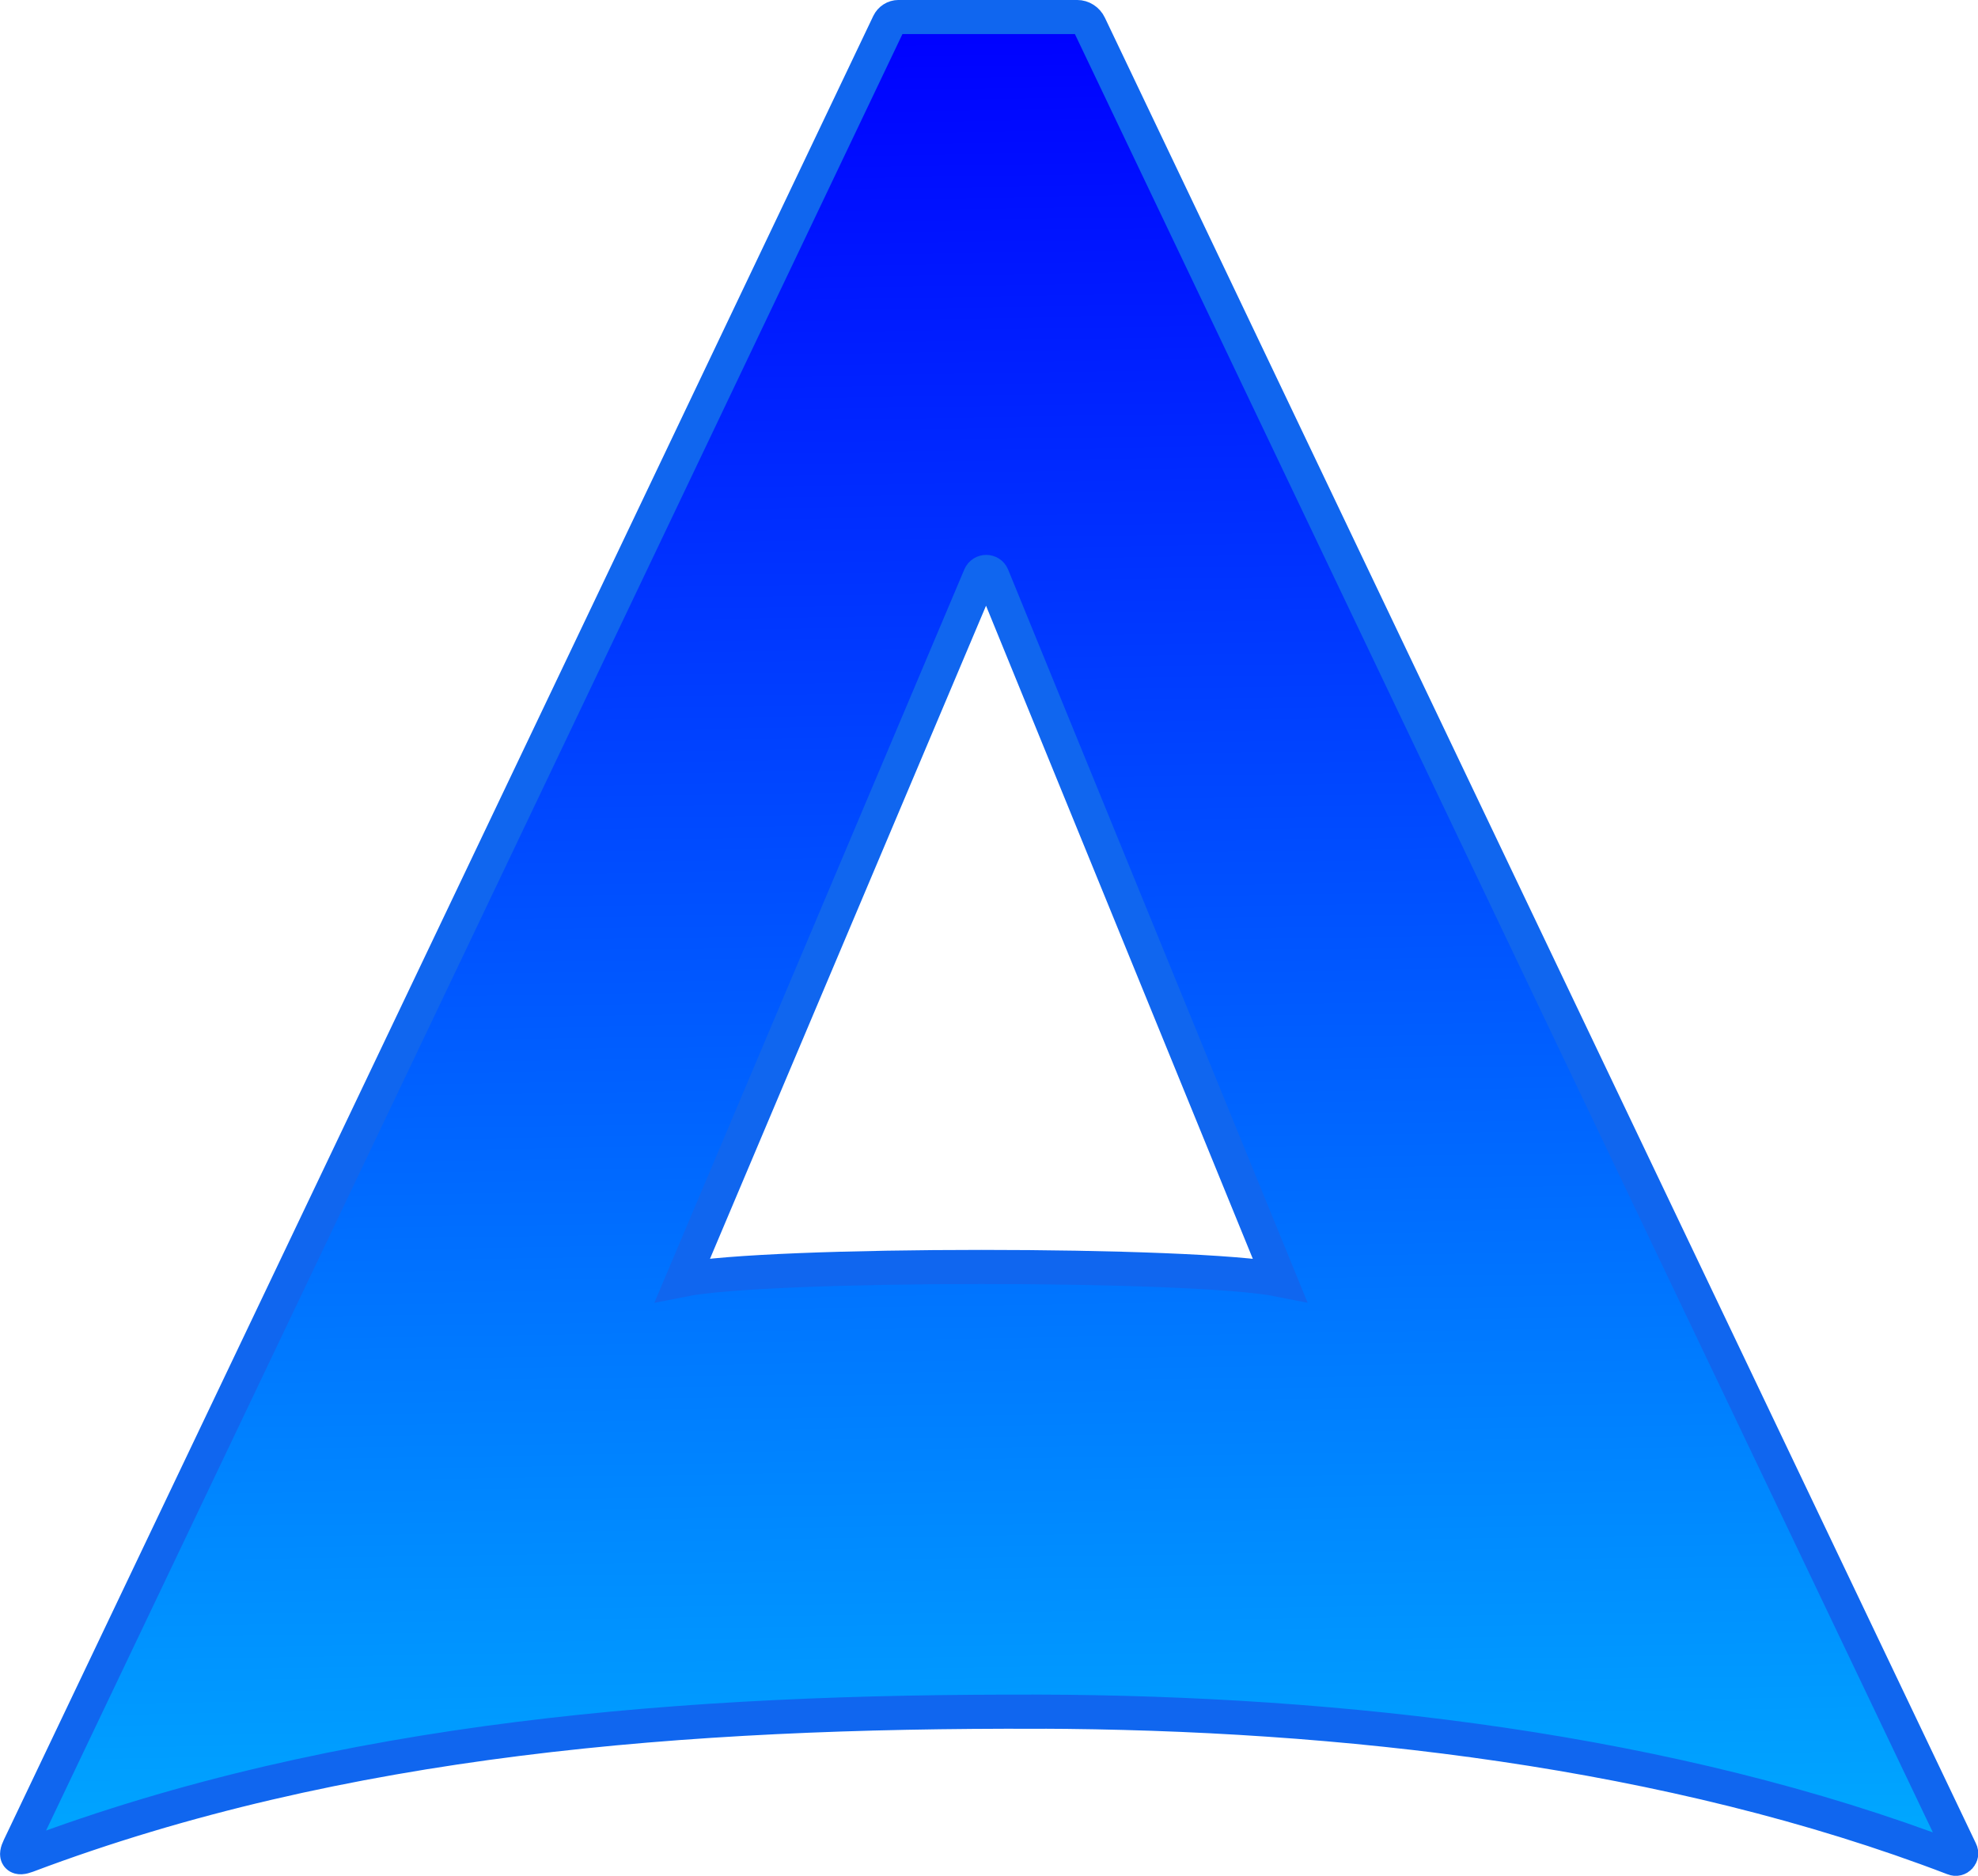
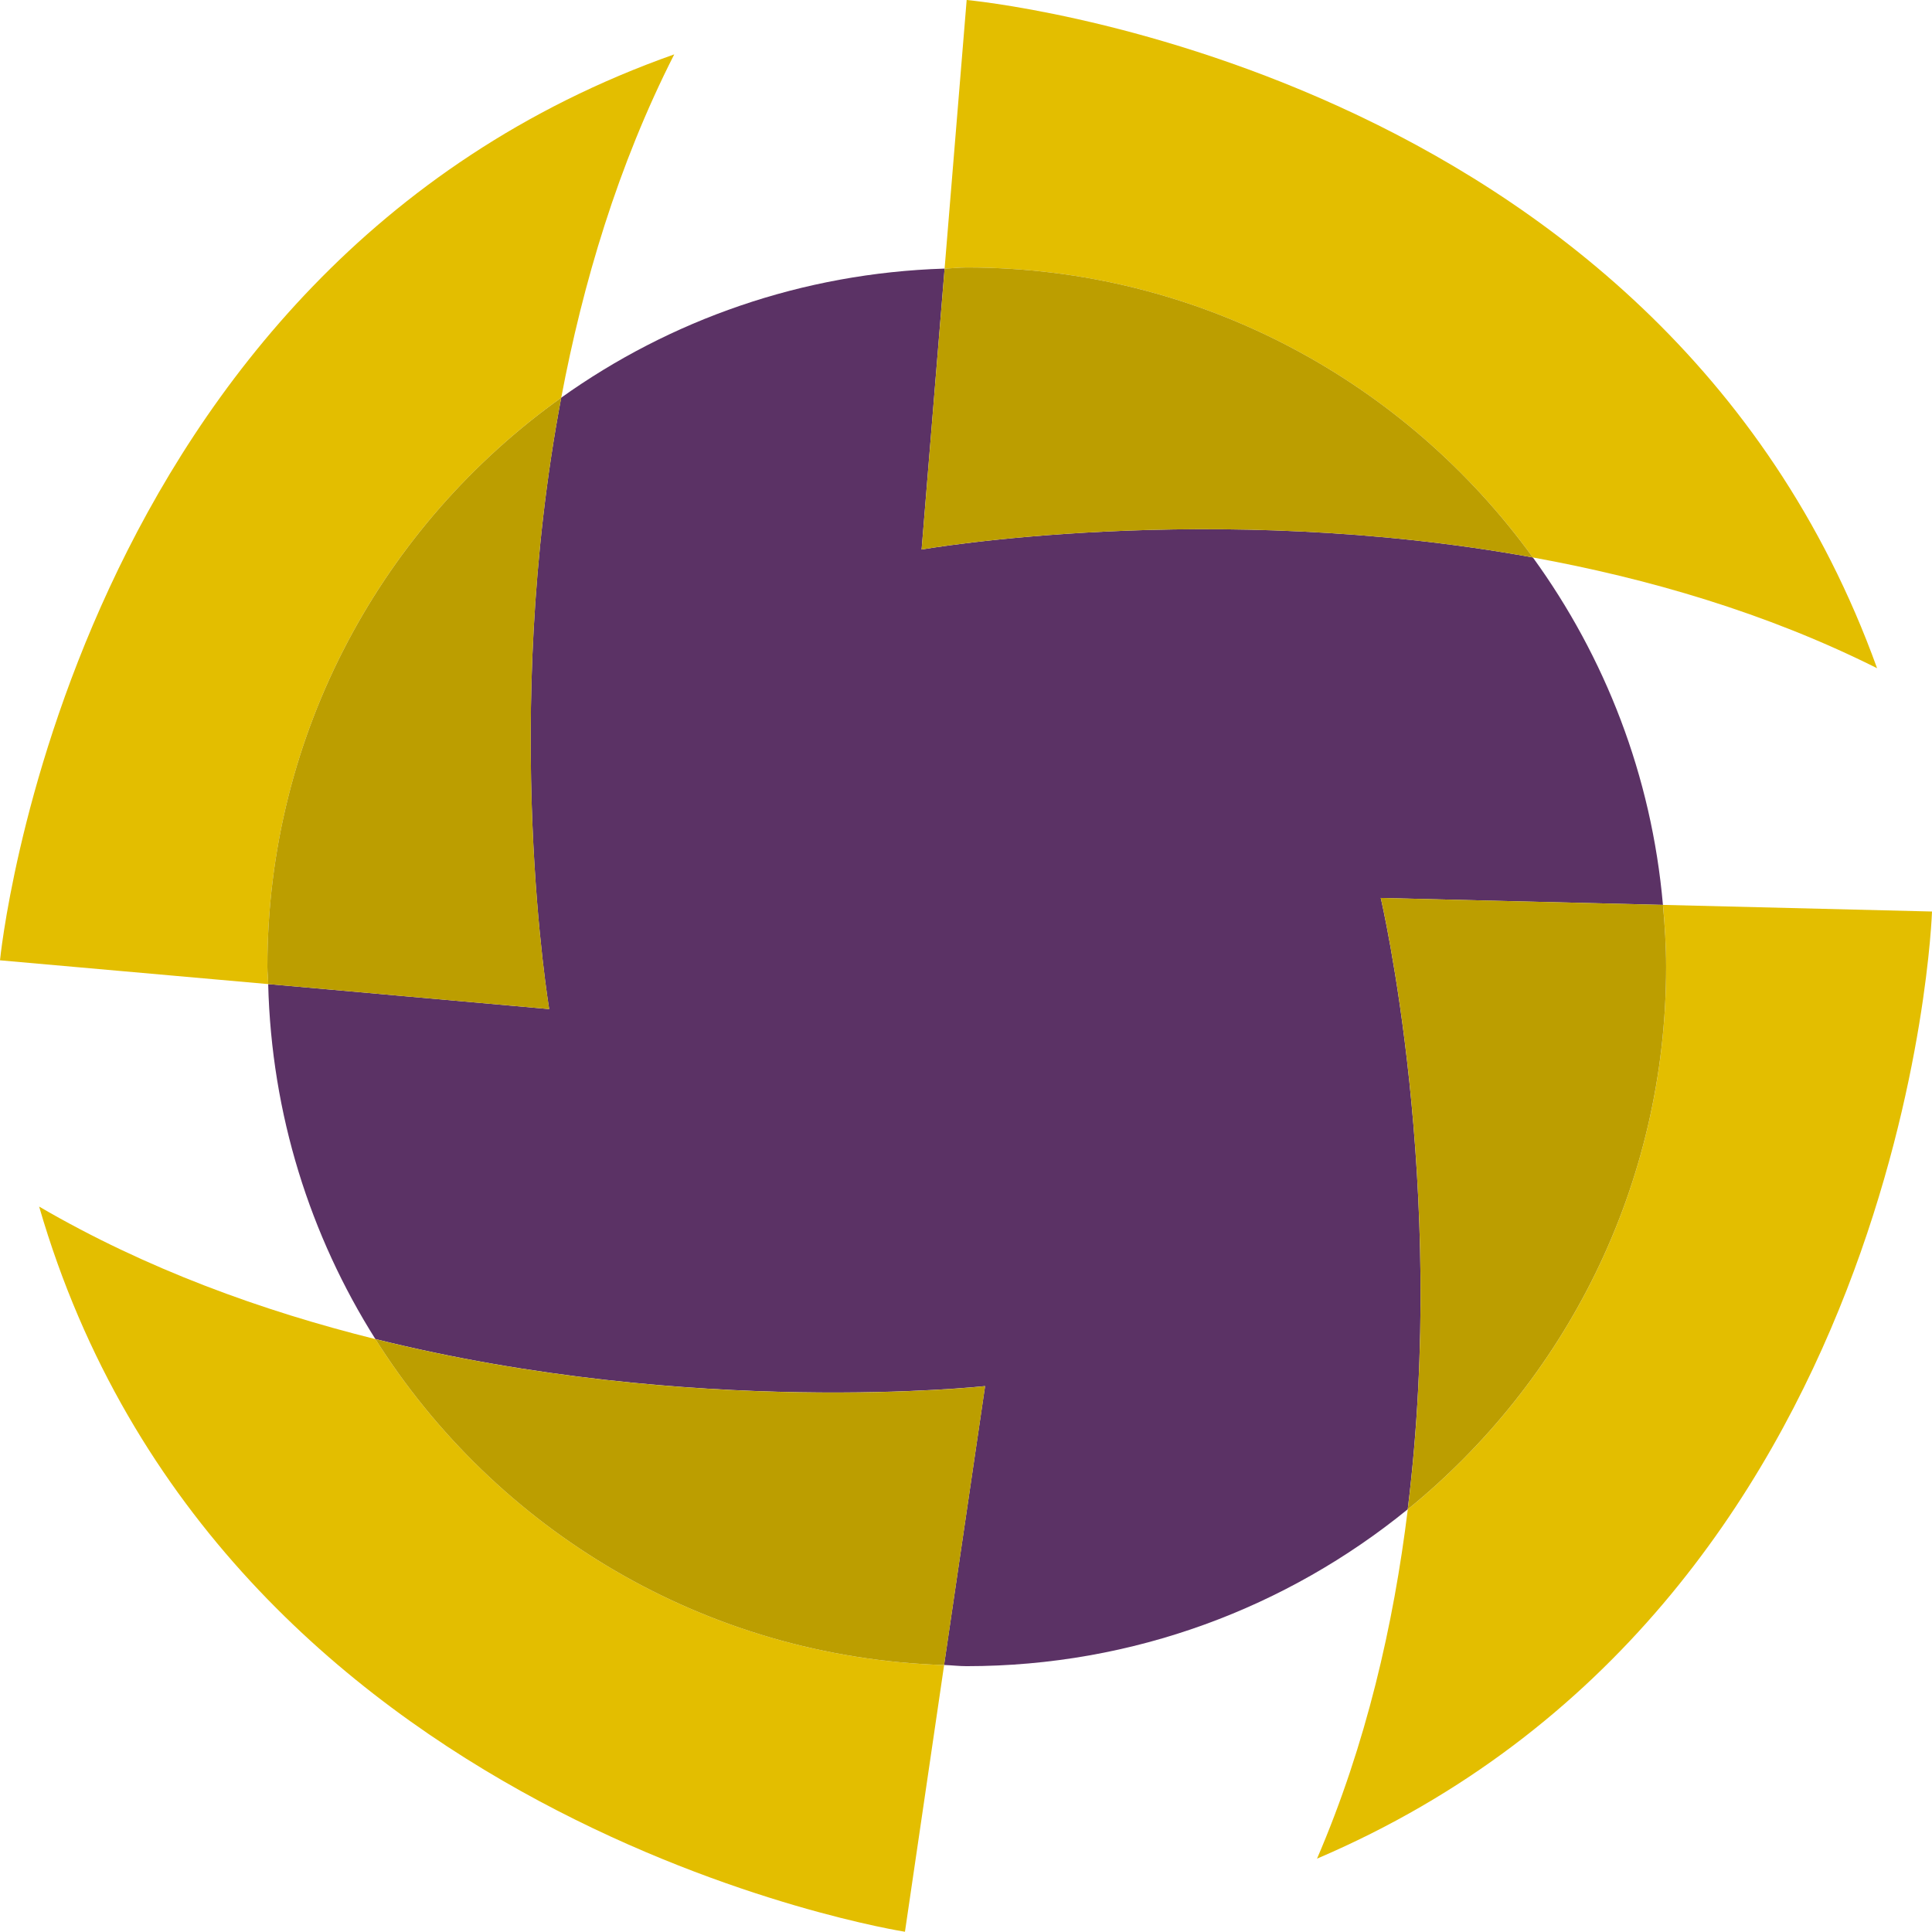
- <svg xmlns="http://www.w3.org/2000/svg" width="30.67mm" height="29.085mm" version="1.1" viewBox="0 0 30.67 29.085">
-   <defs>
-     <linearGradient id="linearGradient6" x1="67.883" x2="69.69" y1="11" y2="118.94" gradientTransform="matrix(.26458 0 0 .26458 94.985 132.82)" gradientUnits="userSpaceOnUse">
-       <stop stop-color="#00f" offset="0" />
-       <stop stop-color="#00a8ff" offset="1" />
-     </linearGradient>
-   </defs>
-   <g transform="translate(-97.631 -135.47)">
-     <path d="m113.73 162.01c-5.469-0.016-10.811 0.397-15.679 2.233-0.15 0.056-0.191 0.012-0.122-0.132l13.481-28.279c0.029-0.06 0.089-0.098 0.153-0.098h2.768c0.082-6e-5 0.157 0.048 0.193 0.124l13.507 28.31c0.036 0.07-0.036 0.147-0.108 0.116-4.395-1.685-9.517-2.26-14.192-2.275zm-5.515-6.697c1.323-0.265 7.938-0.265 9.26 0l-4.457-10.911c-0.035-0.085-0.155-0.085-0.191 0z" fill="url(#linearGradient6)" stroke="#1066ef" stroke-width=".529" />
-   </g>
+ <svg xmlns="http://www.w3.org/2000/svg" width="191.25" height="191.22" enable-background="new 0 0 595.28 841.89" version="1.1" viewBox="0 0 191.25 191.22" xml:space="preserve">
+   <path d="m136.68 88.889 27.935 0.687c-1.118-12.791-5.735-24.55-12.874-34.393-31.886-5.798-60.51-0.785-60.51-0.785l2.277-27.81c-14.131 0.438-27.185 5.093-37.955 12.78-6.017 31.858-1.188 60.522-1.188 60.522l-27.817-2.476c0.319 12.909 4.16 24.915 10.61 35.139 31.456 7.829 60.355 4.656 60.355 4.656l-4.059 27.608c0.75 0.028 1.482 0.118 2.236 0.118 16.56 0 31.753-5.833 43.661-15.529 3.988-32.193-2.671-60.517-2.671-60.517z" fill="#5b3265" />
+   <path d="m151.74 55.183c11.332 2.063 23.061 5.451 34.073 10.964-21.637-59.963-90.122-66.147-90.122-66.147l-2.184 26.588c0.736-0.024 1.447-0.111 2.184-0.111 23.08 1e-3 43.474 11.34 56.049 28.706z" fill="#e3be00" />
+   <path d="m151.74 55.183c-12.575-17.367-32.969-28.706-56.049-28.706-0.736 0-1.447 0.086-2.184 0.111l-2.277 27.81c0 1e-3 28.624-5.012 60.51 0.785z" fill="#bc9e00" />
+   <path d="m164.62 89.576c0.181 2.021 0.313 4.063 0.313 6.132 0 21.675-9.972 41.006-25.574 53.7-1.402 11.412-4.125 23.286-8.985 34.58 58.62-25.029 60.877-93.756 60.877-93.756z" fill="#e3be00" />
+   <path d="m164.93 95.708c0-2.069-0.132-4.111-0.313-6.132l-27.935-0.687s6.658 28.324 2.673 60.519c15.604-12.694 25.575-32.025 25.575-53.7z" fill="#bc9e00" />
+   <path d="m37.163 132.56c-11.173-2.781-22.651-6.916-33.289-13.12 17.755 61.231 85.708 71.785 85.708 71.785l3.877-26.4c-23.736-0.758-44.415-13.43-56.296-32.265z" fill="#e3be00" />
+   <path d="m37.163 132.56c11.881 18.835 32.56 31.507 56.296 32.264l4.059-27.608s-28.899 3.173-60.355-4.656z" fill="#bc9e00" />
+   <path d="m55.557 39.369c2.139-11.308 5.604-23.008 11.187-33.987-60.099 21.231-66.744 89.68-66.744 89.68l26.553 2.354c-0.014-0.573-0.083-1.132-0.083-1.708 0-23.255 11.502-43.781 29.087-56.339z" fill="#e3be00" />
+   <path d="m55.557 39.369c-17.585 12.558-29.088 33.084-29.088 56.339 0 0.576 0.07 1.135 0.083 1.708l27.817 2.476c1e-3 -1e-3 -4.828-28.665 1.188-60.523z" fill="#bc9e00" />
</svg>
